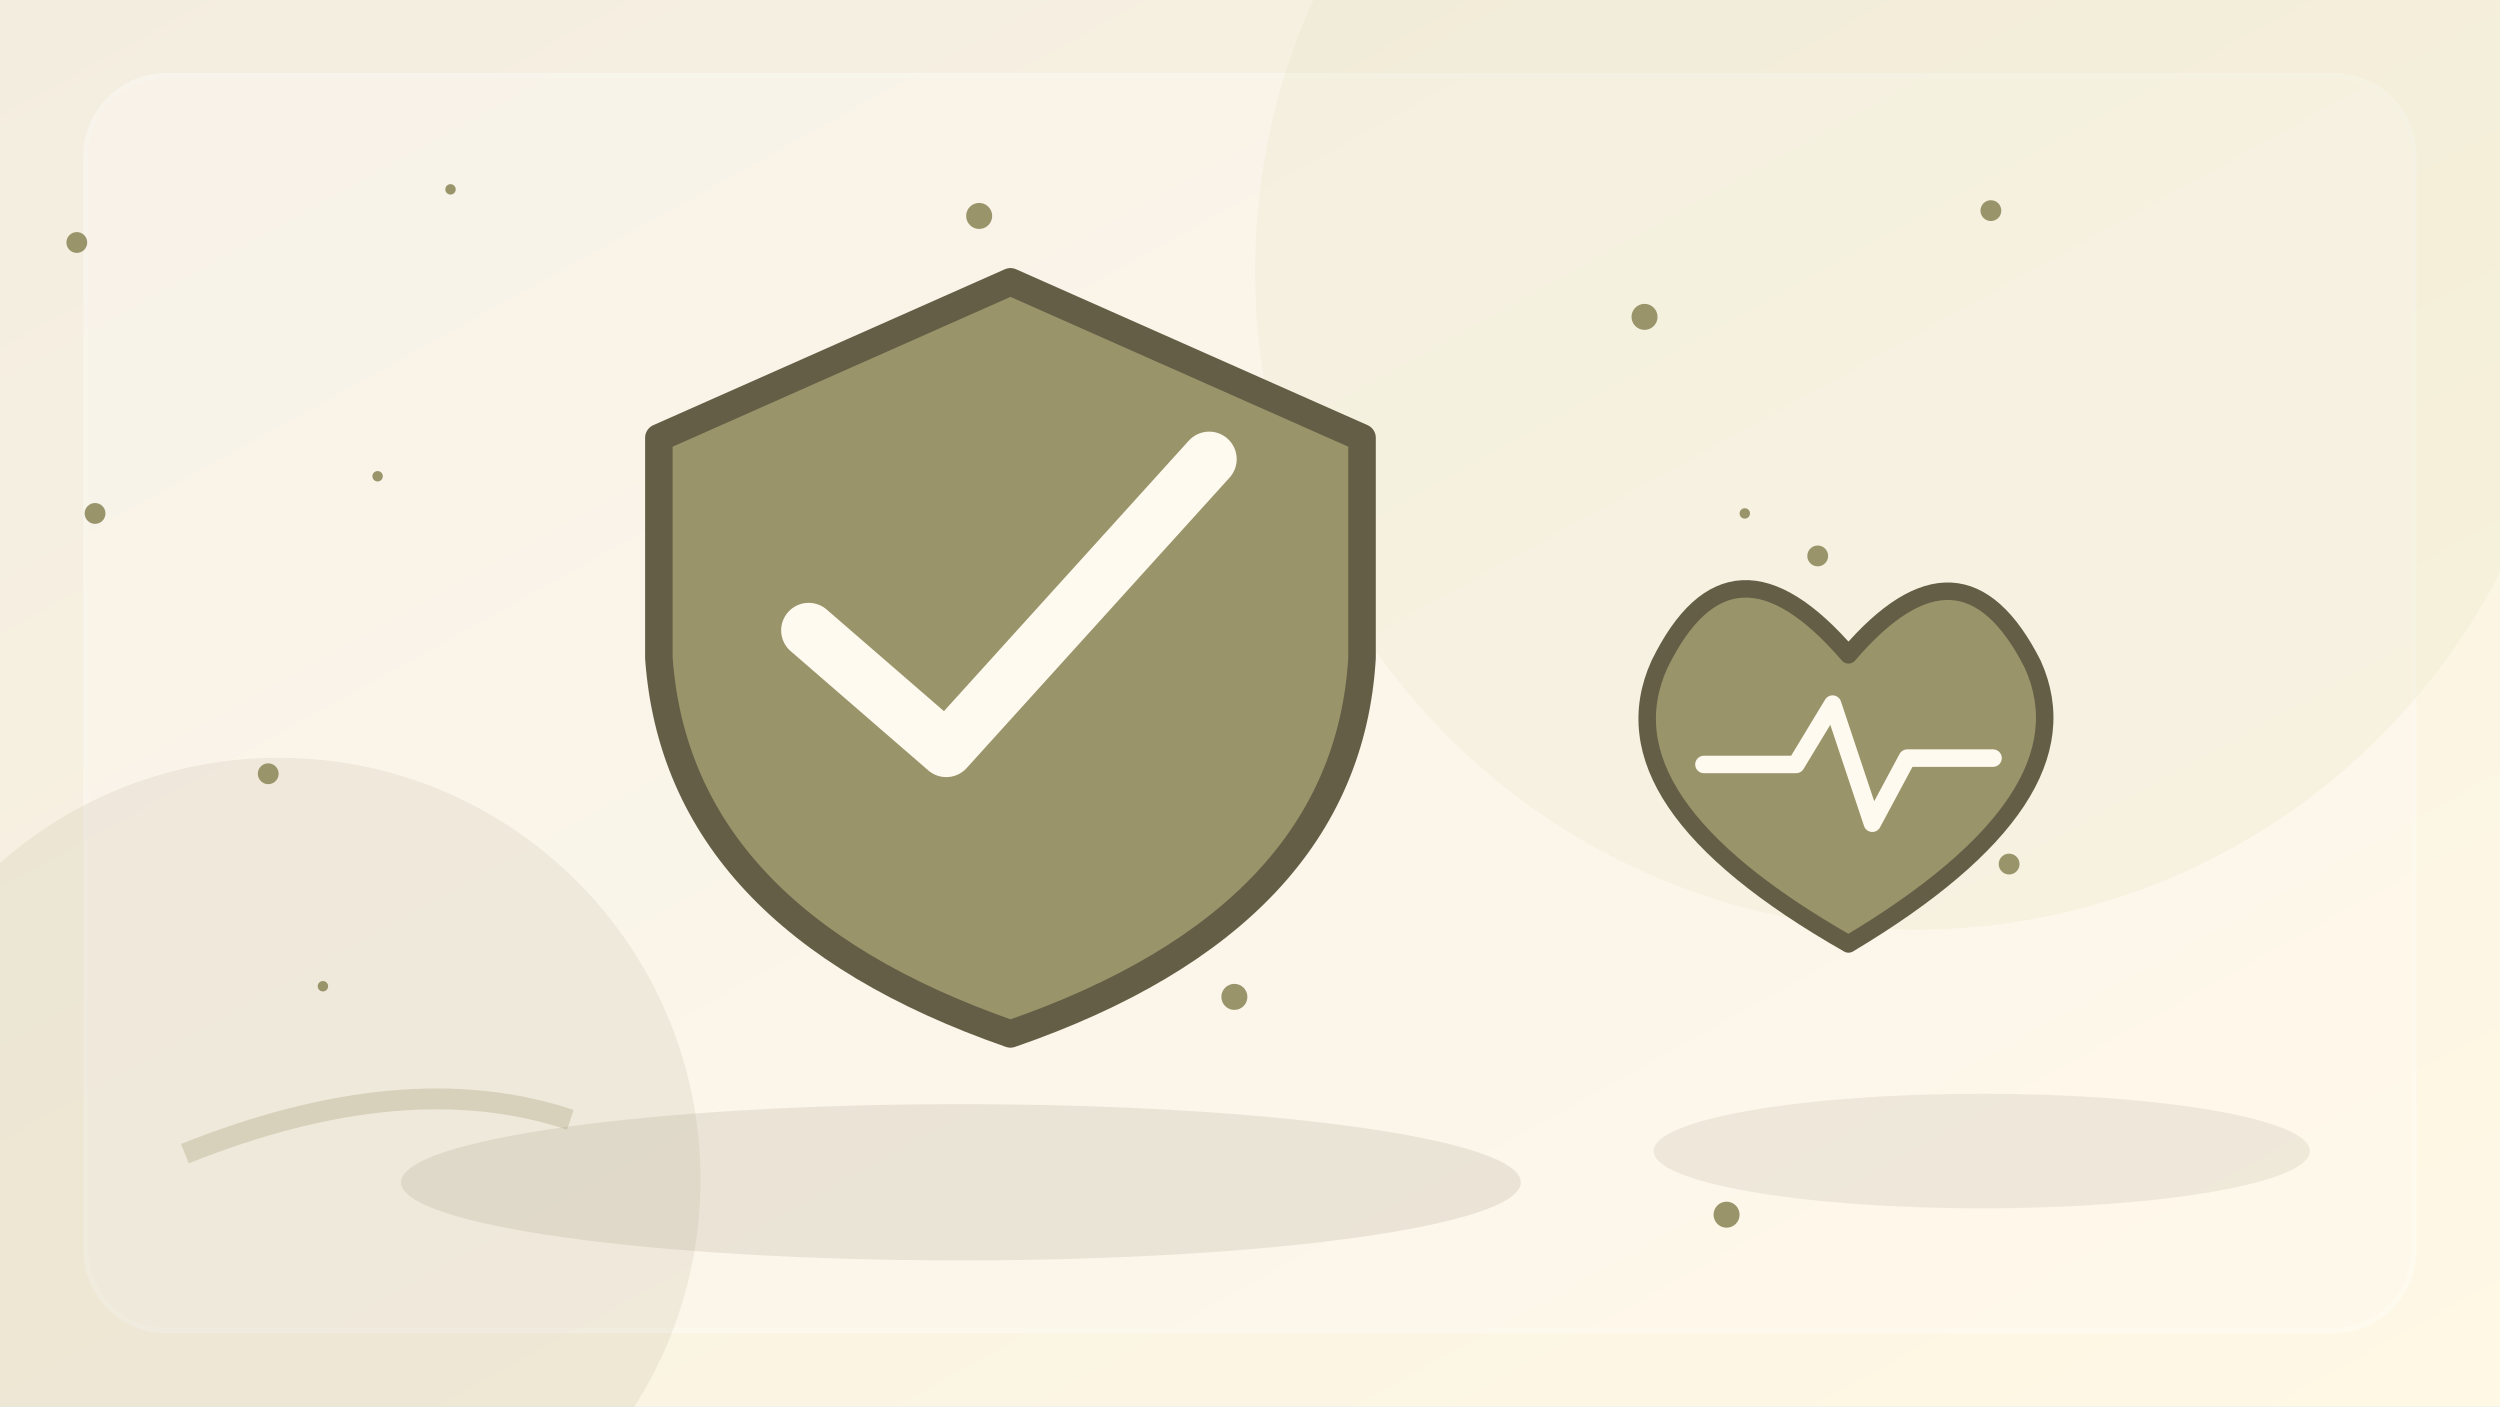
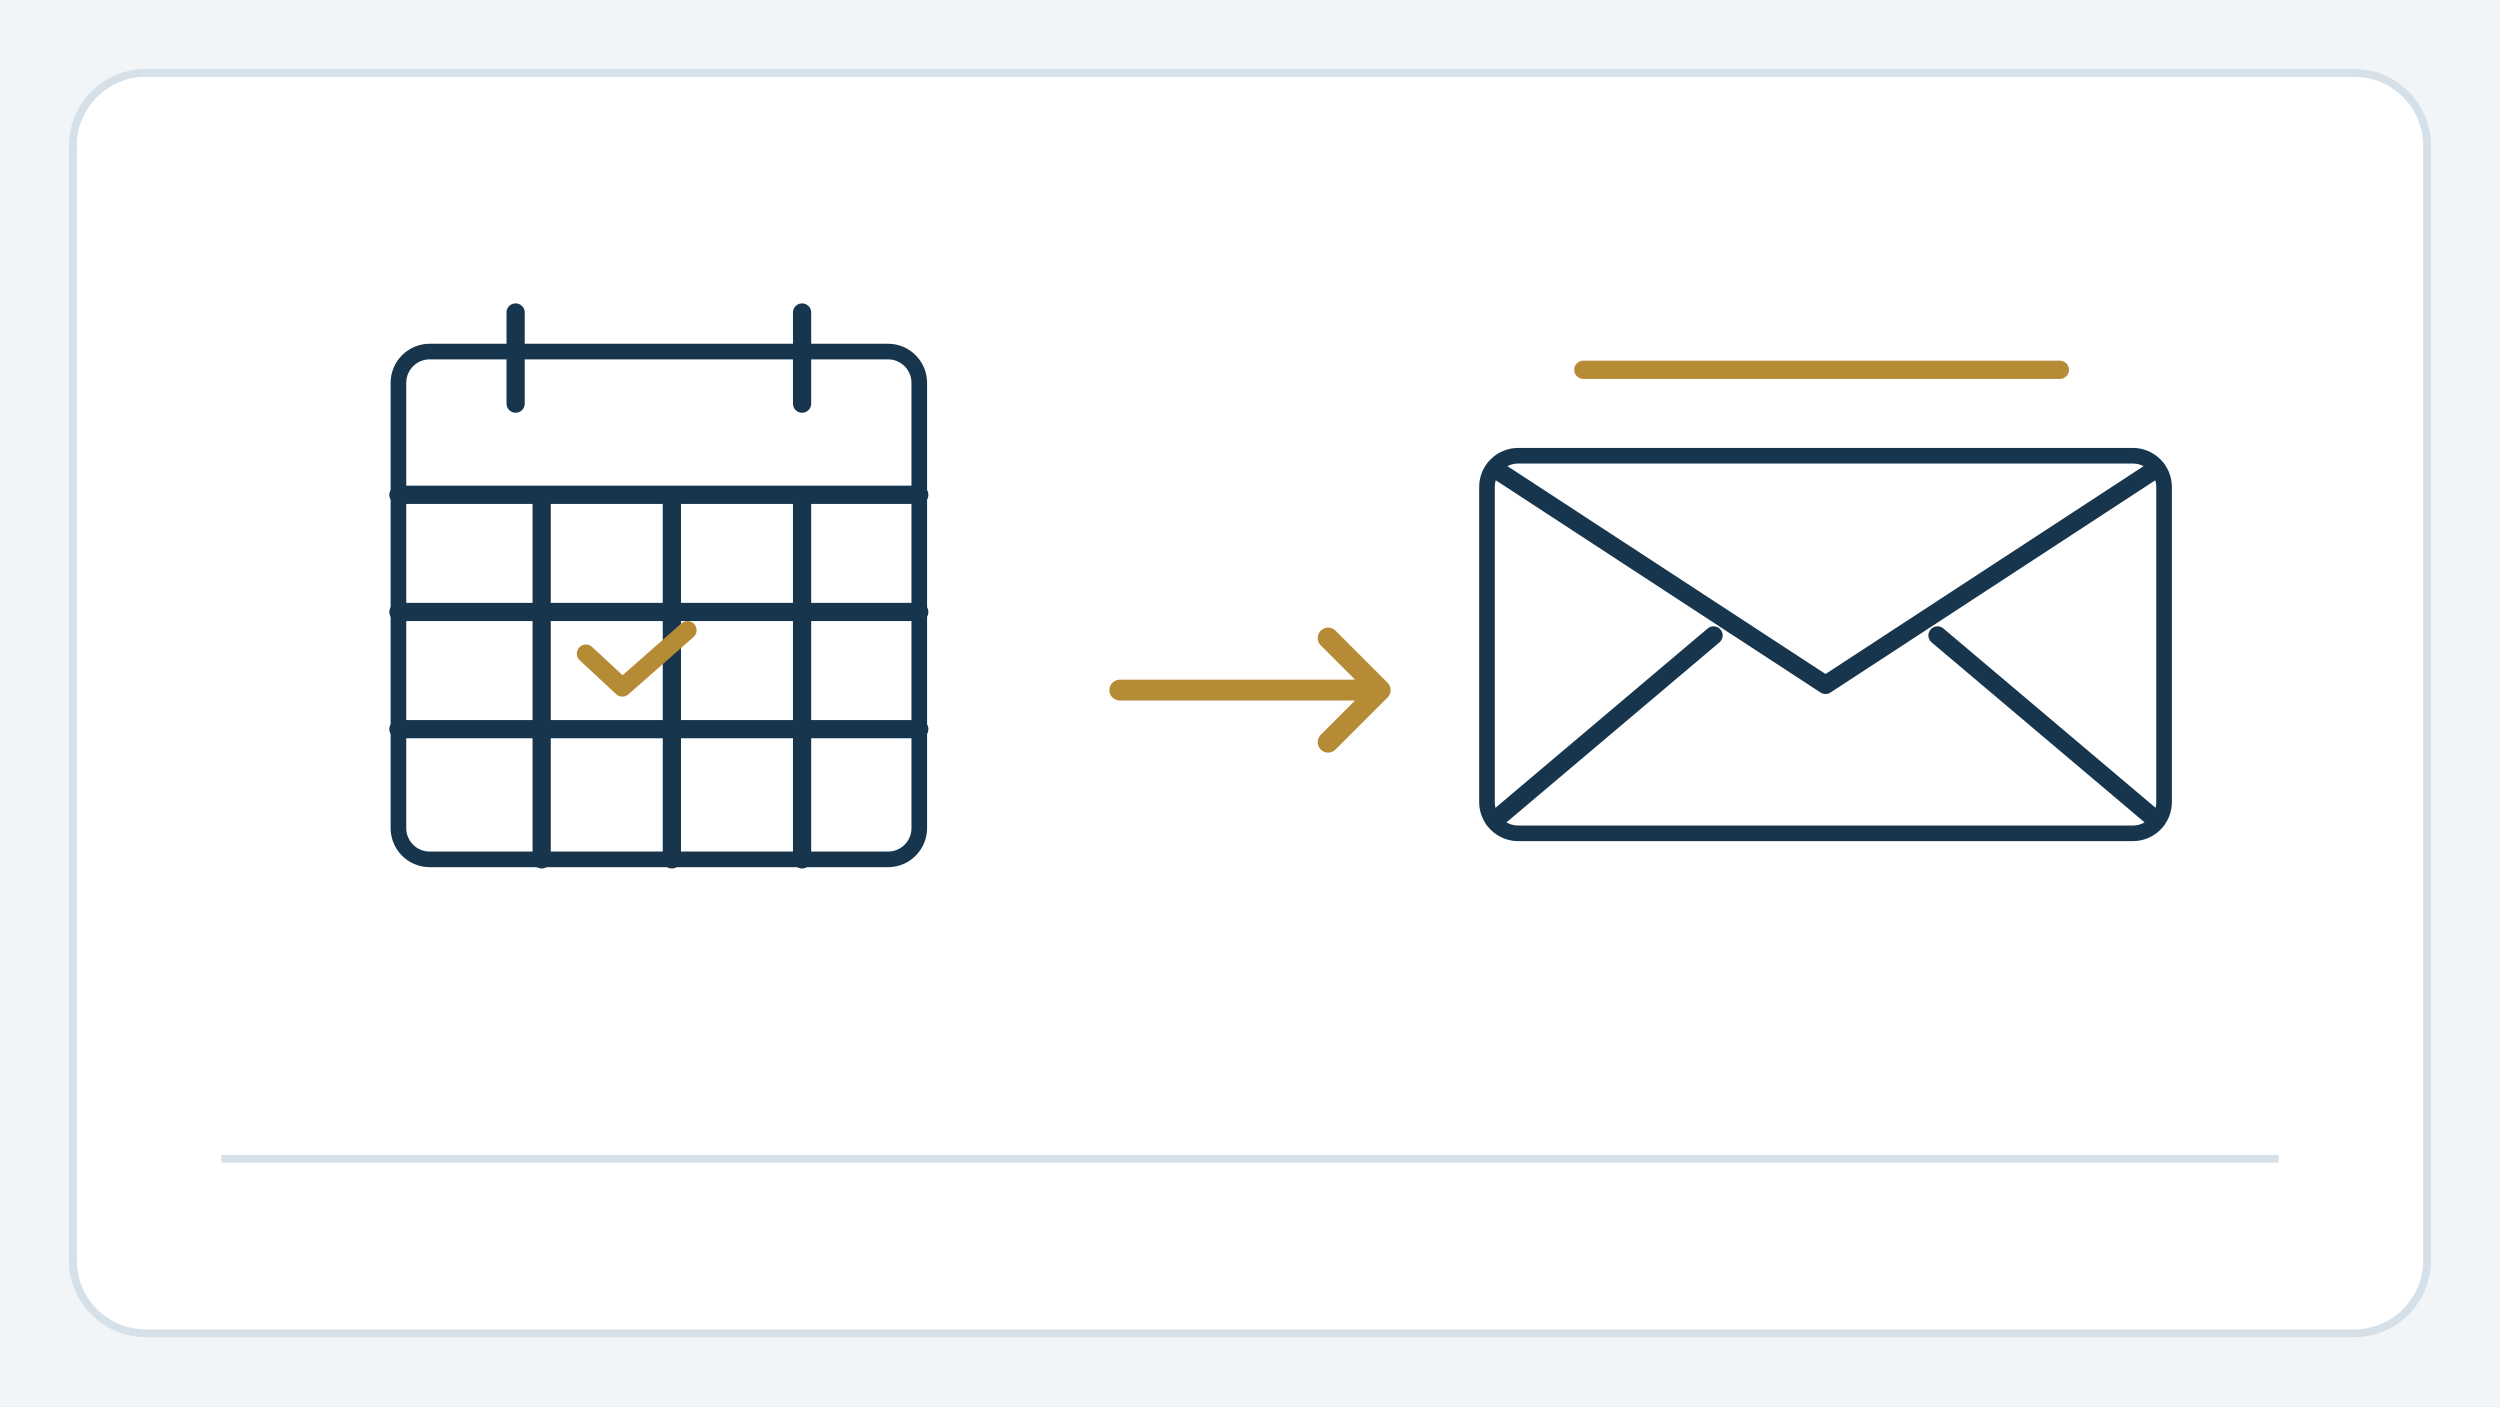
- <svg xmlns="http://www.w3.org/2000/svg" width="960" height="540" viewBox="0 0 960 540" role="img" aria-label="Autorska ilustracja: Aktualizacja listy po otrzymaniu nowej informacji">
-   <defs>
-     <linearGradient id="background" x1="0" y1="0" x2="1" y2="1">
-       <stop offset="0" stop-color="#f3ede0" />
-       <stop offset="1" stop-color="#fff8e5" />
-     </linearGradient>
-   </defs>
-   <rect width="960" height="540" fill="url(#background)" />
-   <rect x="33" y="29" width="894" height="482" rx="31" fill="#fffaf7" opacity=".35" stroke="#fff" stroke-width="2" />
-   <circle cx="735" cy="104" r="253" fill="#d6d8a9" opacity=".16" />
-   <circle cx="107" cy="453" r="162" fill="#9a946b" opacity=".12" />
-   <circle cx="103" cy="297.12" r="4" fill="#9a946b" stroke="none" stroke-width="4" />
-   <circle cx="145" cy="182.88" r="2" fill="#9a946b" stroke="none" stroke-width="4" />
-   <circle cx="764.5" cy="80.88" r="4" fill="#9a946b" stroke="none" stroke-width="4" />
-   <circle cx="173" cy="72.72" r="2" fill="#9a946b" stroke="none" stroke-width="4" />
-   <circle cx="631.5" cy="121.68" r="5" fill="#9a946b" stroke="none" stroke-width="4" />
-   <circle cx="771.5" cy="331.8" r="4" fill="#9a946b" stroke="none" stroke-width="4" />
-   <circle cx="365.5" cy="233.88" r="2" fill="#9a946b" stroke="none" stroke-width="4" />
-   <circle cx="670" cy="197.16" r="2" fill="#9a946b" stroke="none" stroke-width="4" />
-   <circle cx="376" cy="82.92" r="5" fill="#9a946b" stroke="none" stroke-width="4" />
-   <circle cx="36.5" cy="197.16" r="4" fill="#9a946b" stroke="none" stroke-width="4" />
-   <circle cx="29.5" cy="93.12" r="4" fill="#9a946b" stroke="none" stroke-width="4" />
-   <circle cx="698" cy="213.48" r="4" fill="#9a946b" stroke="none" stroke-width="4" />
-   <circle cx="124" cy="378.72" r="2" fill="#9a946b" stroke="none" stroke-width="4" />
-   <circle cx="474" cy="382.8" r="5" fill="#9a946b" stroke="none" stroke-width="4" />
-   <circle cx="663" cy="466.44" r="5" fill="#9a946b" stroke="none" stroke-width="4" />
-   <ellipse cx="369" cy="454" rx="215" ry="30" fill="#635e45" opacity=".12" />
-   <ellipse cx="761" cy="442" rx="126" ry="22" fill="#635e45" opacity=".10" />
-   <g transform="translate(199 73) scale(1.174)">
-     <path d="M161 30L276 81v72q-5 85-115 123Q52 238 46 153V81Z" fill="#9a946b" stroke="#635e45" stroke-width="9" stroke-linejoin="round" stroke-linecap="round" />
-     <path d="M95 144l45 39 86-95" fill="none" stroke="#fffaf0" stroke-width="18" stroke-linejoin="round" stroke-linecap="round" />
+ <svg xmlns="http://www.w3.org/2000/svg" width="960" height="540" viewBox="0 0 960 540" role="img" aria-label="Aktualizacja listy po otrzymaniu nowej informacji — kalendarz i wiadomość">
+   <rect width="960" height="540" fill="#f1f5f8" />
+   <rect x="28" y="28" width="904" height="484" rx="28" fill="#fff" stroke="#d6e0e8" stroke-width="3" />
+   <g transform="translate(93 85)">
+     <rect x="60" y="50" width="200" height="195" rx="12" fill="#fff" stroke="#17364d" stroke-width="6" />
+     <path d="M60 105H260 M115 105V245 M165 105V245 M215 105V245 M60 150H260 M60 195H260 M105 35V70 M215 35V70" fill="none" stroke="#17364d" stroke-width="7" stroke-linecap="round" stroke-linejoin="round" />
+     <path d="M132 166L146 179L171 157" fill="none" stroke="#b68b36" stroke-width="7" stroke-linecap="round" stroke-linejoin="round" />
  </g>
-   <g transform="translate(611 199) scale(0.610)">
-     <path d="M162 268Q4 178 43 92Q88 0 162 86Q233 3 278 92Q316 176 162 268Z" fill="#9a946b" stroke="#635e45" stroke-width="11" stroke-linejoin="round" stroke-linecap="round" />
-     <path d="M71 155h58l23-38 25 75 22-41h54" fill="none" stroke="#fffaf0" stroke-width="11" stroke-linejoin="round" stroke-linecap="round" />
+   <g transform="translate(536 85)">
+     <rect x="35" y="90" width="260" height="145" rx="12" fill="#fff" stroke="#17364d" stroke-width="6" />
+     <path d="M38 95L165 178L292 95 M38 230L122 159 M292 230L208 159" fill="none" stroke="#17364d" stroke-width="7" stroke-linecap="round" stroke-linejoin="round" />
+     <path d="M72 57H255" fill="none" stroke="#b68b36" stroke-width="7" stroke-linecap="round" stroke-linejoin="round" />
  </g>
-   <path d="M71 443q85-34 148-13" fill="none" stroke="#9a946b" opacity=".29" stroke-width="8" />
+   <path d="M430 265H530 M510 245L530 265L510 285" fill="none" stroke="#b68b36" stroke-width="8" stroke-linecap="round" stroke-linejoin="round" />
+   <path d="M85 445H875" fill="none" stroke="#d6e0e8" stroke-width="3" />
</svg>
